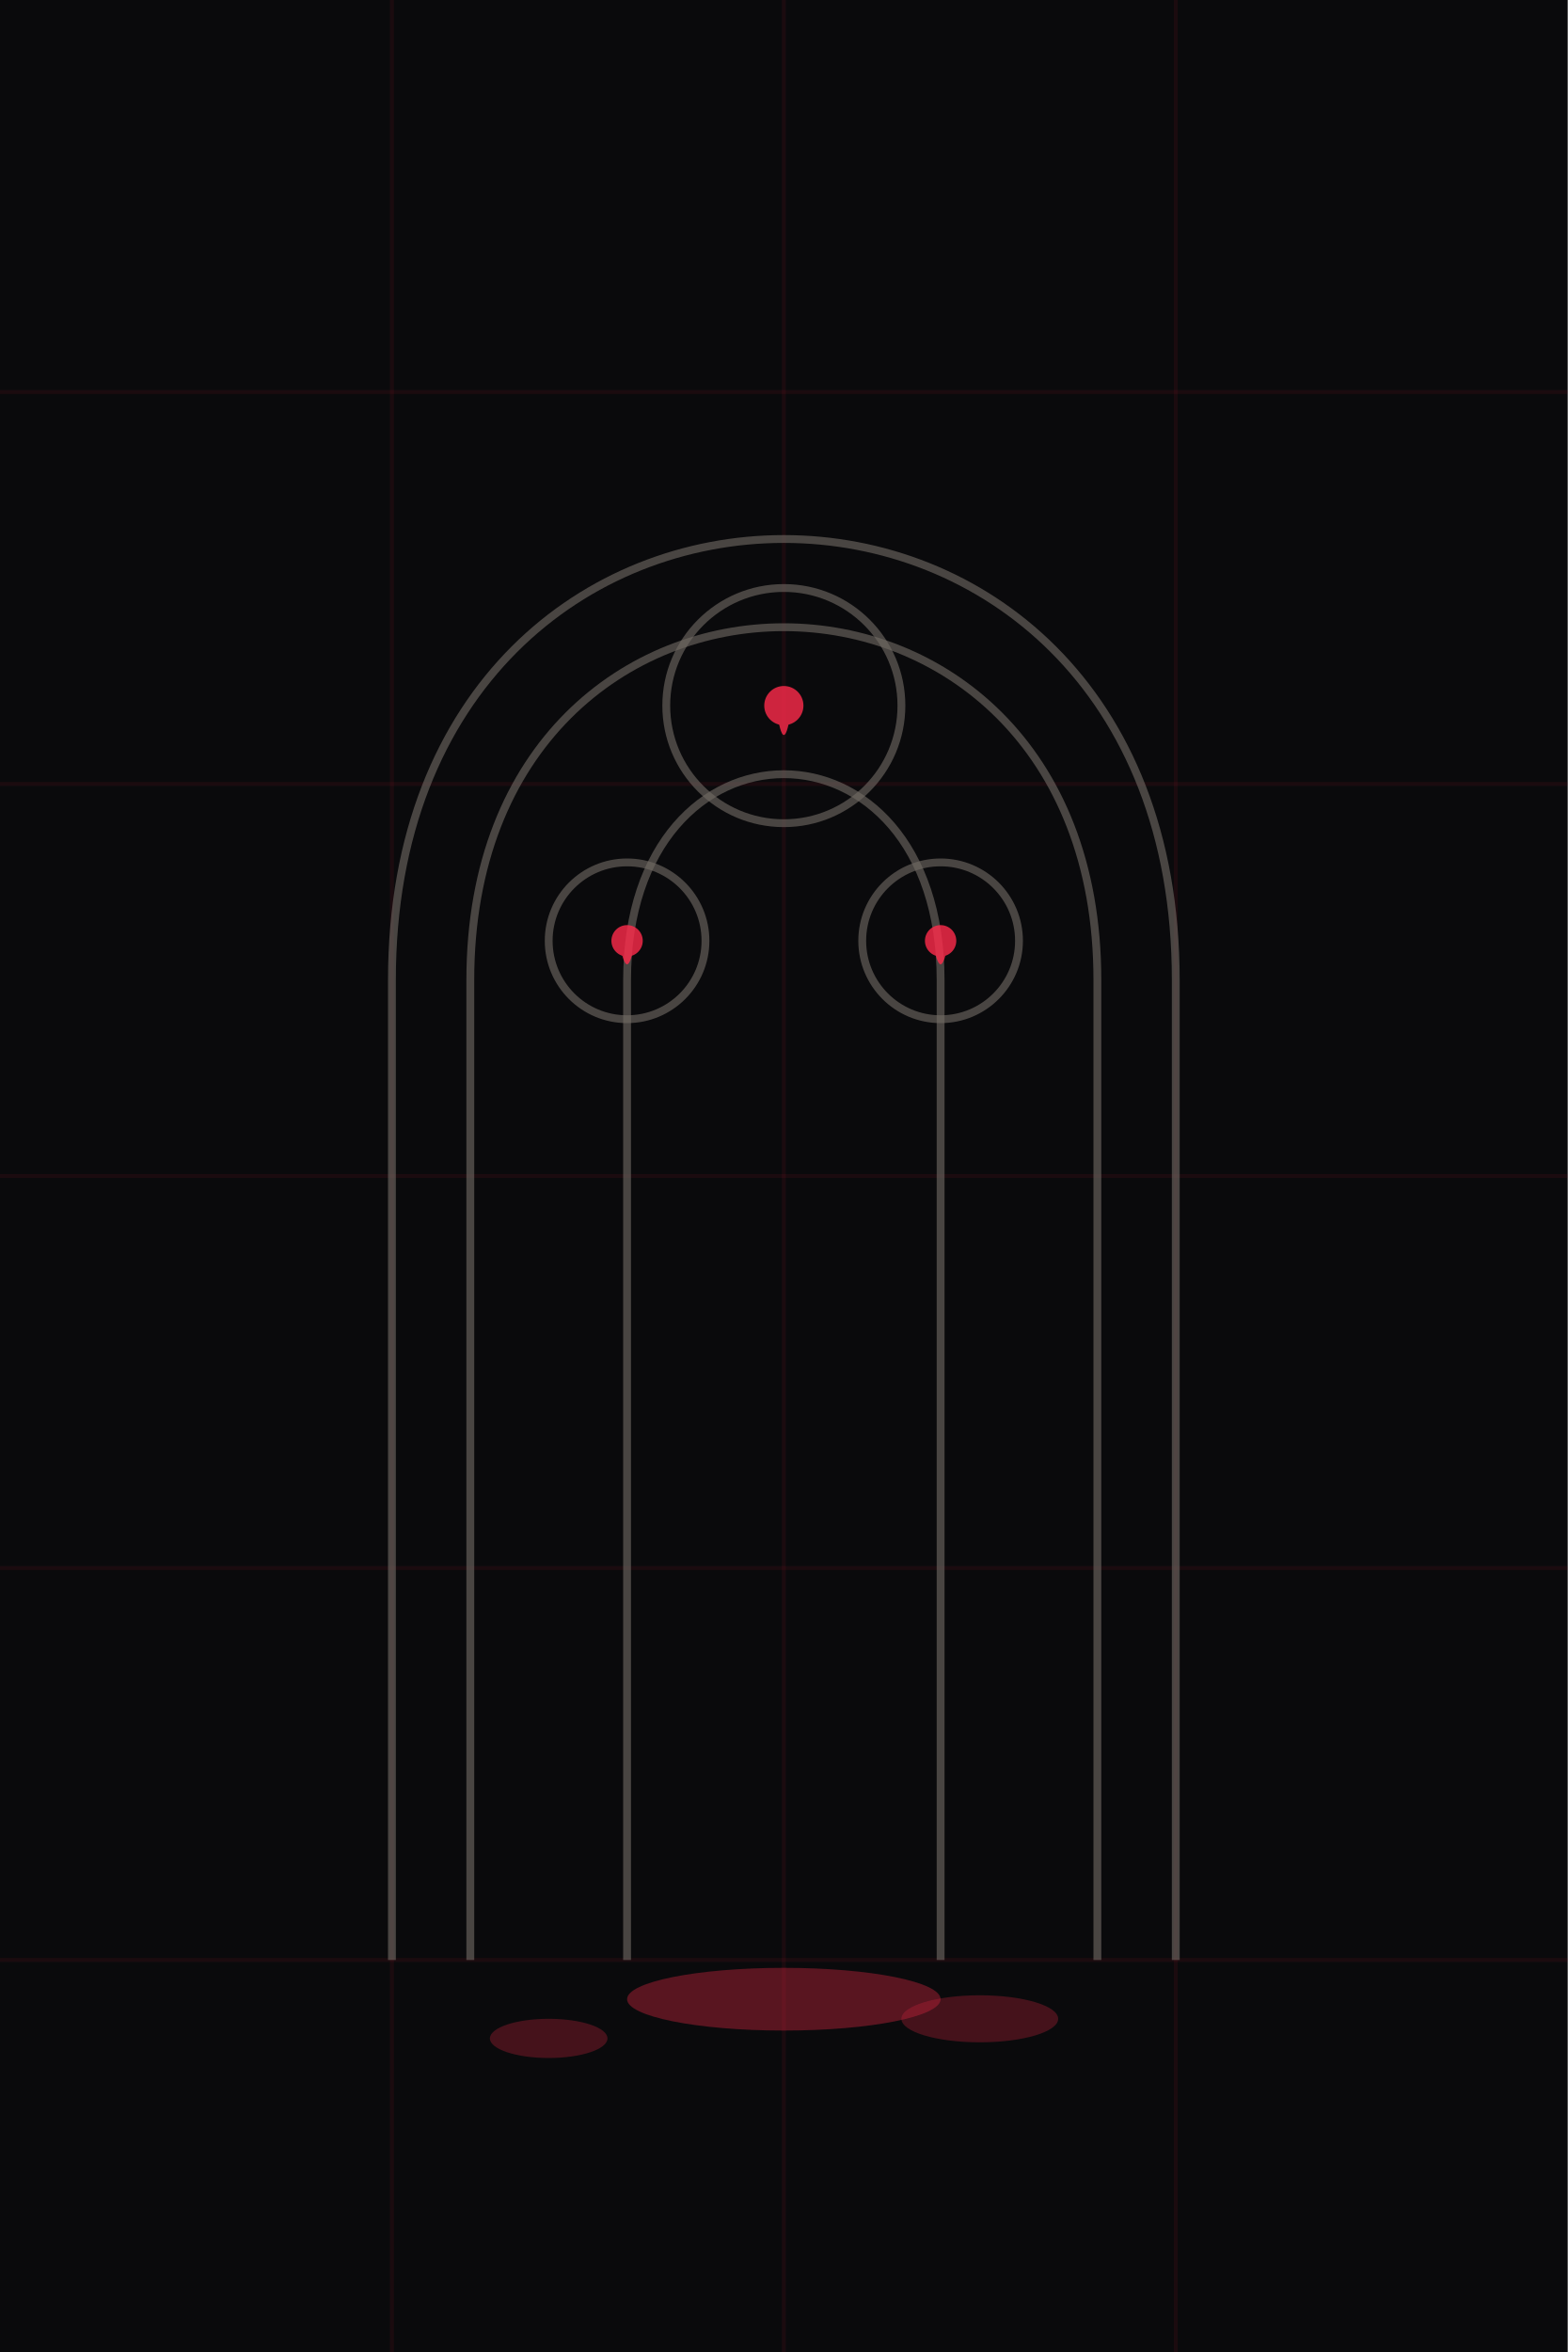
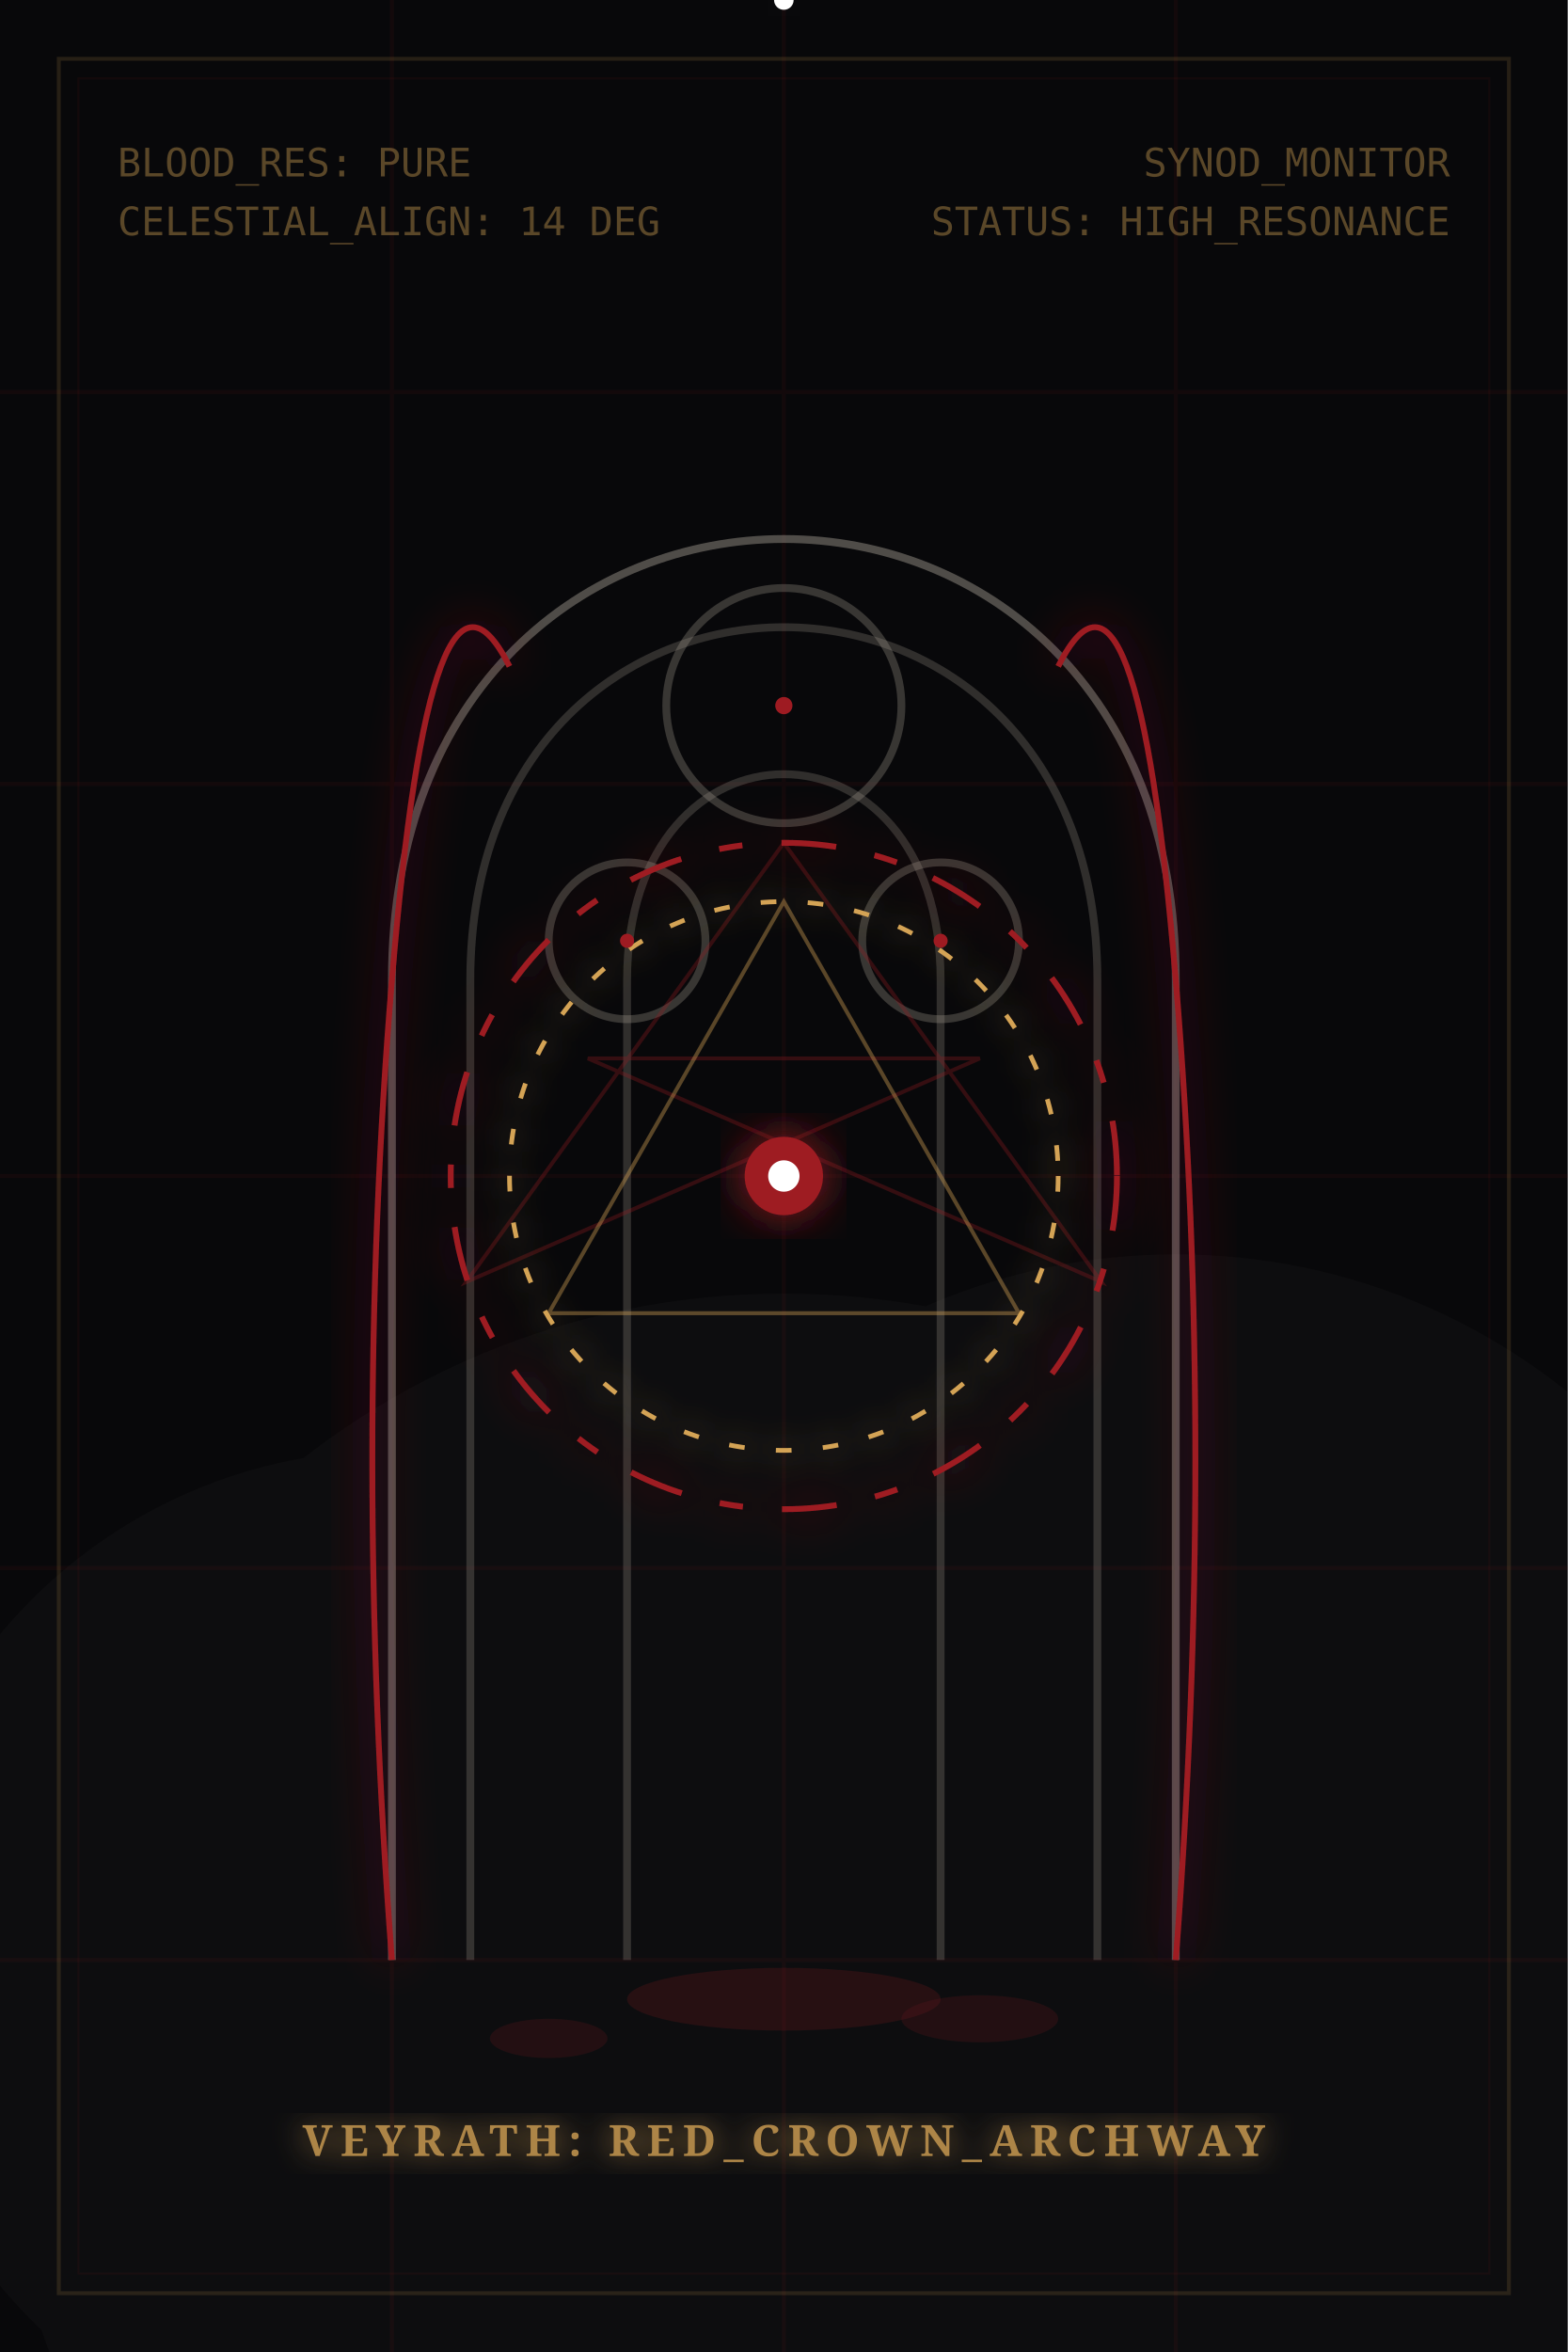
- <svg xmlns="http://www.w3.org/2000/svg" viewBox="0 0 400 600" width="100%" height="100%">
-   <rect width="100%" height="100%" fill="#0a0a0c" />
-   <g stroke="#ba182b" stroke-opacity="0.1" stroke-width="1">
-     <line x1="0" y1="100" x2="400" y2="100" />
-     <line x1="0" y1="200" x2="400" y2="200" />
-     <line x1="0" y1="300" x2="400" y2="300" />
-     <line x1="0" y1="400" x2="400" y2="400" />
-     <line x1="0" y1="500" x2="400" y2="500" />
-     <line x1="100" y1="0" x2="100" y2="600" />
-     <line x1="200" y1="0" x2="200" y2="600" />
-     <line x1="300" y1="0" x2="300" y2="600" />
+ <svg xmlns="http://www.w3.org/2000/svg" viewBox="0 0 400 600">
+   <defs>
+     <filter id="glow-crimson" width="160%" height="160%" x="-30%" y="-30%">
+       <feGaussianBlur result="blur" stdDeviation="6" />
+       <feMerge>
+         <feMergeNode in="blur" />
+         <feMergeNode in="SourceGraphic" />
+       </feMerge>
+     </filter>
+     <filter id="glow-gold" width="160%" height="160%" x="-30%" y="-30%">
+       <feGaussianBlur result="blur" stdDeviation="4" />
+       <feMerge>
+         <feMergeNode in="blur" />
+         <feMergeNode in="SourceGraphic" />
+       </feMerge>
+     </filter>
+   </defs>
+   <style>@keyframes spin-cw{0%{transform:rotate(0deg)}to{transform:rotate(360deg)}}@keyframes spin-ccw{0%{transform:rotate(0deg)}to{transform:rotate(-360deg)}}@keyframes vein-glow{0%,to{stroke-opacity:.35;stroke-width:1.2px}50%{stroke-opacity:.9;stroke-width:2.2px}}@keyframes drip{0%{transform:translateY(0);opacity:0}10%,90%{opacity:1}to{transform:translateY(220px);opacity:0}}@keyframes scanline{0%,to{transform:translateY(20px);opacity:.15}50%{transform:translateY(560px);opacity:.45}}@keyframes mist-drift{0%,to{opacity:.03}50%{opacity:.08}}</style>
+   <rect width="100%" height="100%" fill="#08080a" />
+   <g fill="#736d66" opacity=".05" style="animation:mist-drift 6s infinite ease-in-out">
+     <circle cx="100" cy="500" r="130" />
+     <circle cx="300" cy="480" r="160" />
+     <circle cx="200" cy="530" r="200" />
  </g>
-   <g stroke="#736d66" stroke-opacity="0.6" stroke-width="2" fill="none">
-     <path d="M 100,500 L 100,250 C 100,100 300,100 300,250 L 300,500" />
-     <path d="M 120,500 L 120,250 C 120,130 280,130 280,250 L 280,500" />
-     <path d="M 160,500 L 160,250 C 160,180 240,180 240,250 L 240,500" />
-     <circle cx="200" cy="180" r="30" />
-     <circle cx="160" cy="240" r="20" />
-     <circle cx="240" cy="240" r="20" />
+   <path stroke="#9e1b22" stroke-opacity=".08" d="M0 100h400M0 200h400M0 300h400M0 400h400M0 500h400M100 0v600M200 0v600M300 0v600" />
+   <g fill="none" stroke="#a8a095" stroke-opacity=".45" stroke-width="2">
+     <path d="M100 500V250c0-150 200-150 200 0v250" />
+     <path stroke-opacity=".25" d="M120 500V250c0-120 160-120 160 0v250" />
+     <path stroke-opacity=".25" d="M160 500V250c0-70 80-70 80 0v250" />
+     <circle cx="200" cy="180" r="30" stroke-opacity=".3" />
+     <circle cx="160" cy="240" r="20" stroke-opacity=".3" />
+     <circle cx="240" cy="240" r="20" stroke-opacity=".3" />
  </g>
-   <g fill="#ff2a4b" opacity="0.8">
-     <circle cx="200" cy="180" r="5" />
-     <path d="M 198,180 Q 200,195 202,180 Z" />
-     <circle cx="160" cy="240" r="4" />
-     <path d="M 158,240 Q 160,252 162,240 Z" />
-     <circle cx="240" cy="240" r="4" />
-     <path d="M 238,240 Q 240,252 242,240 Z" />
-     <ellipse cx="200" cy="510" rx="40" ry="8" opacity="0.4" />
-     <ellipse cx="140" cy="520" rx="15" ry="5" opacity="0.3" />
-     <ellipse cx="250" cy="515" rx="20" ry="6" opacity="0.3" />
+   <path fill="none" stroke="#9e1b22" stroke-width="1.5" d="M100 500q-10-130 0-250t30-80" filter="url(#glow-crimson)" />
+   <path fill="none" stroke="#9e1b22" stroke-width="1.5" d="M300 500q10-130 0-250t-30-80" filter="url(#glow-crimson)" style="animation-delay:2s" />
+   <g style="transform-origin:200px 300px;animation:spin-cw 22s infinite linear">
+     <circle cx="200" cy="300" r="85" fill="none" stroke="#9e1b22" stroke-dasharray="14,10,6,10" stroke-width="1.5" filter="url(#glow-crimson)" />
+     <path fill="none" stroke="#9e1b22" stroke-opacity=".3" d="m200 215 81 112-131-57h100l-131 57z" />
+   </g>
+   <g style="transform-origin:200px 300px;animation:spin-ccw 16s infinite linear">
+     <circle cx="200" cy="300" r="70" fill="none" stroke="#d4a355" stroke-dasharray="4,8" stroke-width="1.2" filter="url(#glow-gold)" />
+     <path fill="none" stroke="#d4a355" stroke-opacity=".4" d="m200 230 60 105H140z" />
+   </g>
+   <circle cx="200" cy="300" r="10" fill="#9e1b22" filter="url(#glow-crimson)" />
+   <circle cx="200" cy="300" r="4" fill="#fff" />
+   <circle cx="200" cy="180" r="2.2" fill="#9e1b22" style="animation-delay:0s" />
+   <circle cx="160" cy="240" r="1.8" fill="#9e1b22" style="animation-delay:1.1s" />
+   <circle cx="240" cy="240" r="1.8" fill="#9e1b22" style="animation-delay:2.2s" />
+   <g fill="#9e1b22" opacity=".6">
+     <ellipse cx="200" cy="510" opacity=".3" rx="40" ry="8" />
+     <ellipse cx="140" cy="520" opacity=".25" rx="15" ry="5" />
+     <ellipse cx="250" cy="515" opacity=".25" rx="20" ry="6" />
+   </g>
+   <path fill="none" stroke="#d4a355" stroke-opacity=".15" d="M15 15h370v570H15z" />
+   <path fill="none" stroke="#9e1b22" stroke-opacity=".08" stroke-width=".5" d="M20 20h360v560H20z" />
+   <g style="animation:scanline 8s infinite ease-in-out">
+     <path stroke="#9e1b22" stroke-opacity=".4" stroke-width="1.2" d="M20 0h360" filter="url(#glow-crimson)" />
+     <circle cx="200" r="2.5" fill="#fff" filter="url(#glow-crimson)" />
+   </g>
+   <g fill="#d4a355" font-family="monospace" font-size="10" opacity=".8">
+     <text x="30" y="45" opacity=".5">BLOOD_RES: PURE</text>
+     <text x="30" y="60" opacity=".5">CELESTIAL_ALIGN: 14 DEG</text>
+     <text x="370" y="45" opacity=".5" text-anchor="end">SYNOD_MONITOR</text>
+     <text x="370" y="60" opacity=".5" text-anchor="end">STATUS: HIGH_RESONANCE</text>
+     <text x="200" y="550" filter="url(#glow-gold)" font-family="'Cinzel', serif" font-size="11" font-weight="700" letter-spacing="2" text-anchor="middle">VEYRATH: RED_CROWN_ARCHWAY</text>
  </g>
</svg>
